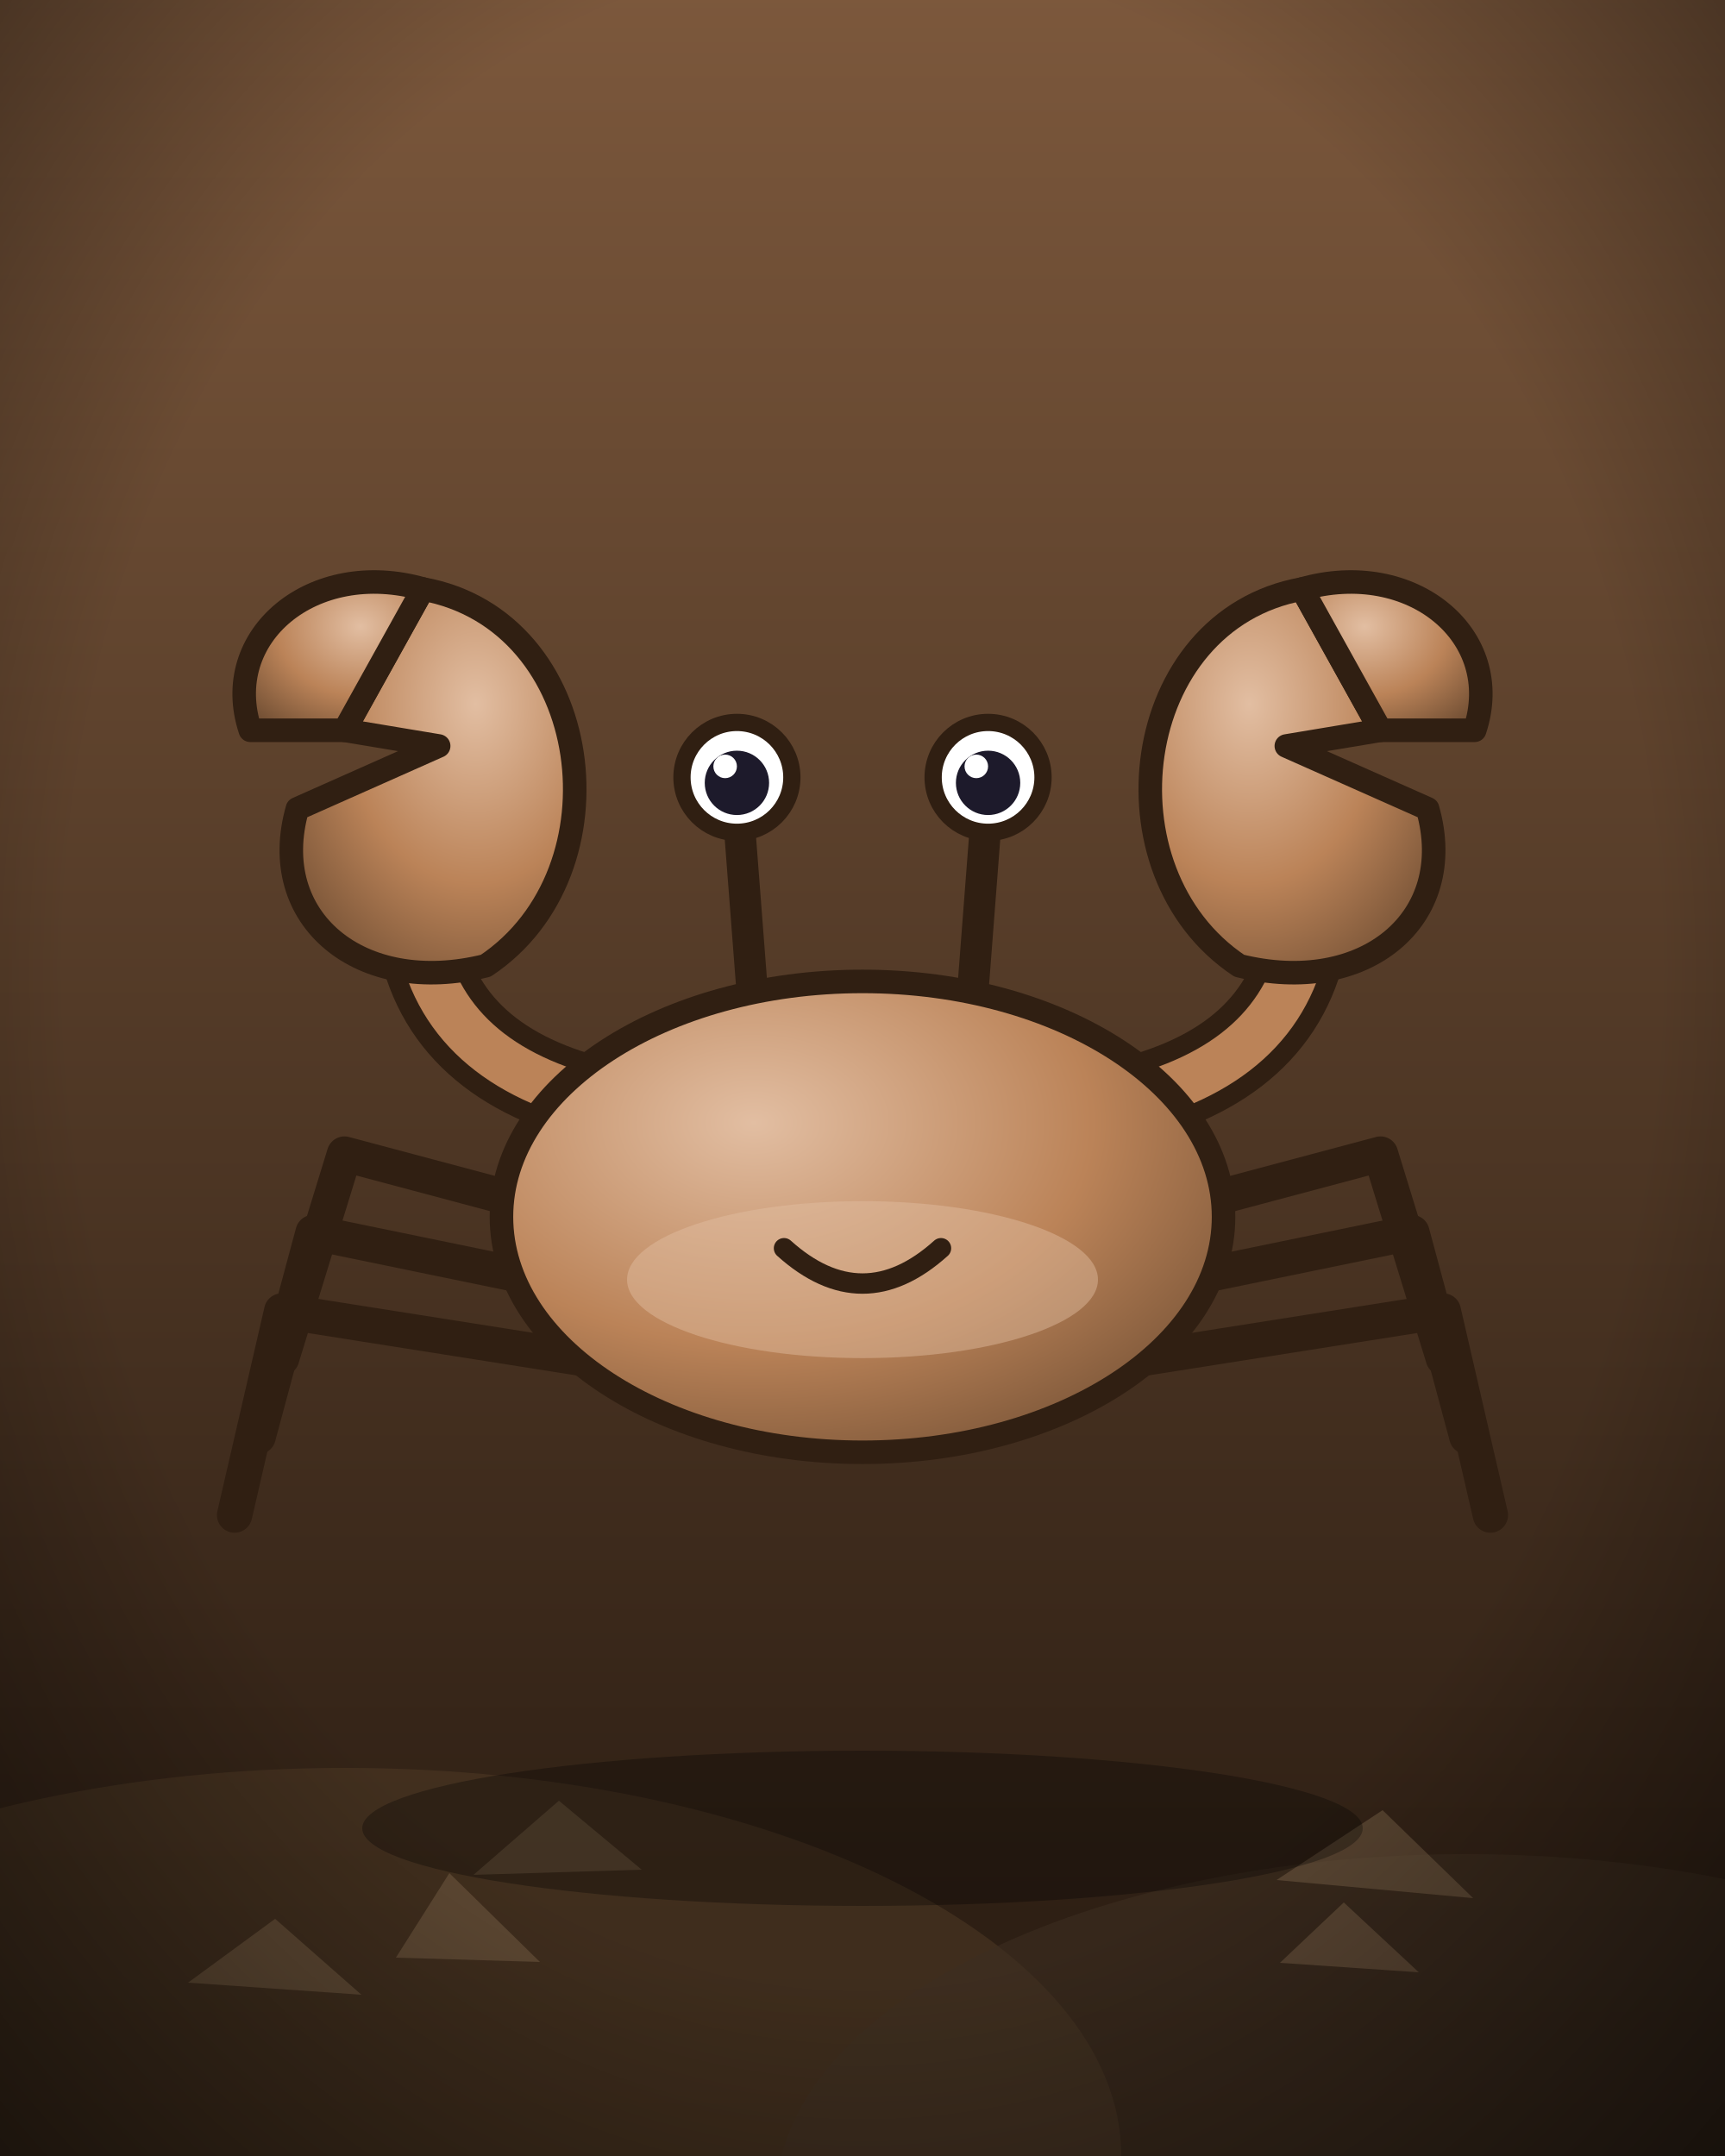
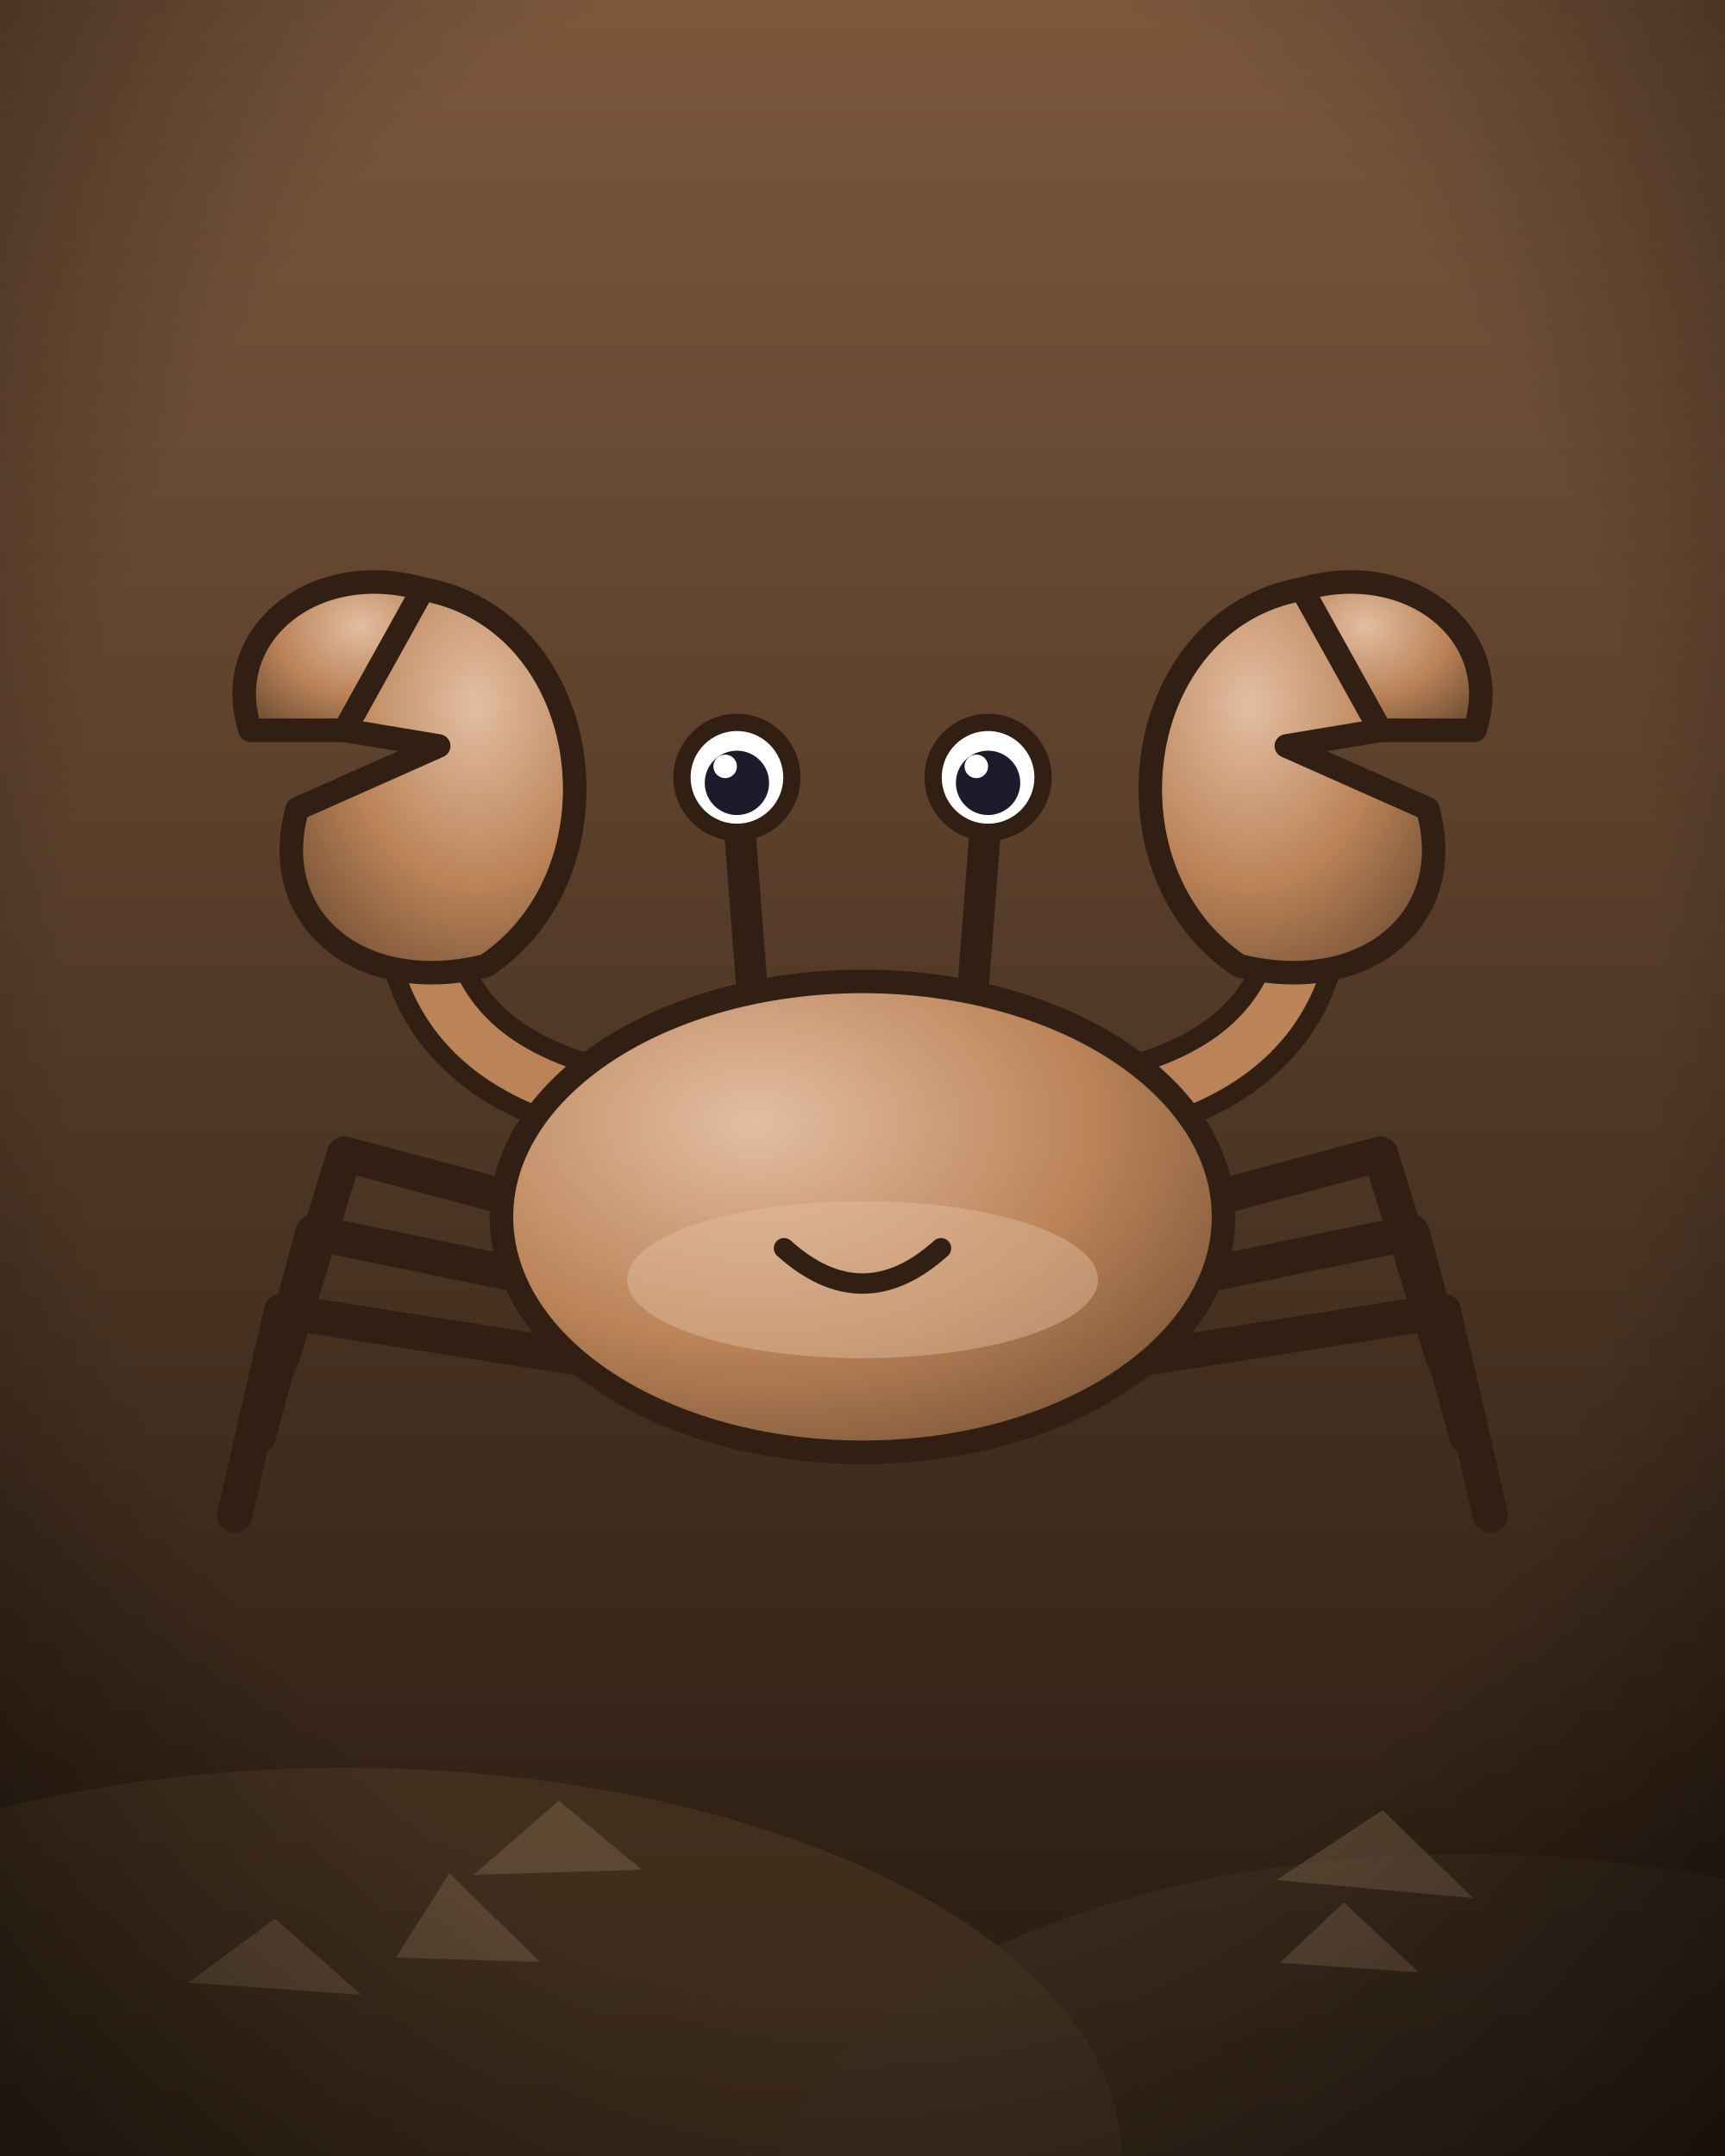
<svg xmlns="http://www.w3.org/2000/svg" viewBox="0 0 200 250" width="200" height="250">
  <defs>
    <linearGradient id="bg" x1="0" y1="0" x2="0" y2="1">
      <stop offset="0" stop-color="hsla(26,35%,36%,1)" />
      <stop offset="1" stop-color="hsla(26,40%,10%,1)" />
    </linearGradient>
    <radialGradient id="gm" cx=".35" cy=".3" r=".85">
      <stop offset="0" stop-color="hsla(26,52%,76%,1)" />
      <stop offset=".55" stop-color="hsla(26,42%,54%,1)" />
      <stop offset="1" stop-color="hsla(26,37%,32%,1)" />
    </radialGradient>
    <radialGradient id="ga" cx=".35" cy=".3" r=".85">
      <stop offset="0" stop-color="hsla(176,80%,76%,1)" />
      <stop offset=".6" stop-color="hsla(176,72%,58%,1)" />
      <stop offset="1" stop-color="hsla(176,60%,32%,1)" />
    </radialGradient>
    <linearGradient id="met" x1="0" y1="0" x2="0" y2="1">
      <stop offset="0" stop-color="#e3e8ef" />
      <stop offset=".5" stop-color="#9aa3b3" />
      <stop offset="1" stop-color="#5a6272" />
    </linearGradient>
    <radialGradient id="glow">
      <stop offset="0" stop-color="#fff" stop-opacity=".95" />
      <stop offset=".35" stop-color="hsla(26,95%,70%,1)" stop-opacity=".55" />
      <stop offset="1" stop-color="hsla(26,95%,70%,1)" stop-opacity="0" />
    </radialGradient>
    <radialGradient id="vig" cx=".5" cy=".45" r=".75">
      <stop offset=".62" stop-color="#000" stop-opacity="0" />
      <stop offset="1" stop-color="#000" stop-opacity=".55" />
    </radialGradient>
  </defs>
  <rect width="200" height="250" fill="url(#bg)" />
  <ellipse cx="40" cy="250" rx="90" ry="45" fill="hsla(30,35%,22%,.6)" />
  <ellipse cx="170" cy="255" rx="80" ry="40" fill="hsla(30,30%,18%,.6)" />
  <path d="M148,218 l12.3,-8.1 l10.5,10.2 Z" fill="hsla(30,25%,40%,.45)" />
  <path d="M21.8,229.9 l10.1,-7.4 l10,8.8 Z" fill="hsla(30,25%,40%,.45)" />
  <path d="M54.9,217.4 l9.9,-8.6 l9.6,8 Z" fill="hsla(30,25%,40%,.45)" />
  <path d="M45.9,227 l6.2,-9.8 l10.5,10.3 Z" fill="hsla(30,25%,40%,.45)" />
  <path d="M148.4,227.6 l7.4,-7 l8.7,8.1 Z" fill="hsla(30,25%,40%,.45)" />
-   <ellipse cx="100" cy="212" rx="58" ry="9" fill="#000" opacity=".3" />
  <g transform="translate(100 132) scale(0.91)">
    <polyline points="-36,10 -66,2 -74,28" fill="none" stroke="hsla(26,45%,13%,1)" stroke-width="4.5" stroke-linejoin="round" stroke-linecap="round" />
    <polyline points="36,10 66,2 74,28" fill="none" stroke="hsla(26,45%,13%,1)" stroke-width="4.5" stroke-linejoin="round" stroke-linecap="round" />
    <polyline points="-36,19 -70,12 -77,38" fill="none" stroke="hsla(26,45%,13%,1)" stroke-width="4.5" stroke-linejoin="round" stroke-linecap="round" />
    <polyline points="36,19 70,12 77,38" fill="none" stroke="hsla(26,45%,13%,1)" stroke-width="4.5" stroke-linejoin="round" stroke-linecap="round" />
    <polyline points="-36,28 -74,22 -80,48" fill="none" stroke="hsla(26,45%,13%,1)" stroke-width="4.5" stroke-linejoin="round" stroke-linecap="round" />
    <polyline points="36,28 74,22 80,48" fill="none" stroke="hsla(26,45%,13%,1)" stroke-width="4.5" stroke-linejoin="round" stroke-linecap="round" />
    <path d="M-30,-4 Q-52,-8 -56,-24" fill="none" stroke="hsla(26,45%,13%,1)" stroke-width="11" stroke-linecap="round" />
    <path d="M-30,-4 Q-52,-8 -56,-24" fill="none" stroke="hsla(26,42%,54%,1)" stroke-width="6" stroke-linecap="round" />
    <g transform="translate(-60,-40) scale(-1,1)">
      <path d="M-12,18 C-30,6 -26,-26 -4,-30 L6,-12 L-6,-10 L12,-2 C16,12 4,22 -12,18 Z" fill="url(#gm)" stroke="hsla(26,45%,13%,1)" stroke-width="3" stroke-linejoin="round" stroke-linecap="round" />
      <path d="M-4,-30 C10,-34 22,-24 18,-12 L6,-12 Z" fill="url(#gm)" stroke="hsla(26,45%,13%,1)" stroke-width="3" stroke-linejoin="round" stroke-linecap="round" />
    </g>
    <path d="M30,-4 Q52,-8 56,-24" fill="none" stroke="hsla(26,45%,13%,1)" stroke-width="11" stroke-linecap="round" />
    <path d="M30,-4 Q52,-8 56,-24" fill="none" stroke="hsla(26,42%,54%,1)" stroke-width="6" stroke-linecap="round" />
    <g transform="translate(60,-40) scale(1,1)">
      <path d="M-12,18 C-30,6 -26,-26 -4,-30 L6,-12 L-6,-10 L12,-2 C16,12 4,22 -12,18 Z" fill="url(#gm)" stroke="hsla(26,45%,13%,1)" stroke-width="3" stroke-linejoin="round" stroke-linecap="round" />
      <path d="M-4,-30 C10,-34 22,-24 18,-12 L6,-12 Z" fill="url(#gm)" stroke="hsla(26,45%,13%,1)" stroke-width="3" stroke-linejoin="round" stroke-linecap="round" />
    </g>
    <path d="M-14,-18 L-16,-44 M14,-18 L16,-44" stroke="hsla(26,45%,13%,1)" stroke-width="4" stroke-linejoin="round" stroke-linecap="round" />
    <ellipse cx="0" cy="10" rx="46" ry="30" fill="url(#gm)" stroke="hsla(26,45%,13%,1)" stroke-width="3" stroke-linejoin="round" stroke-linecap="round" />
    <circle cx="-16" cy="-46" r="7" fill="#fff" stroke="hsla(26,45%,13%,1)" stroke-width="2.2" stroke-linejoin="round" stroke-linecap="round" />
    <circle cx="-16" cy="-45.3" r="4.1" fill="#1d1a2b" />
    <circle cx="-17.5" cy="-47.4" r="1.5" fill="#fff" />
    <circle cx="16" cy="-46" r="7" fill="#fff" stroke="hsla(26,45%,13%,1)" stroke-width="2.2" stroke-linejoin="round" stroke-linecap="round" />
    <circle cx="16" cy="-45.3" r="4.1" fill="#1d1a2b" />
    <circle cx="14.5" cy="-47.4" r="1.5" fill="#fff" />
    <ellipse cx="0" cy="18" rx="30" ry="10" fill="hsla(26,52%,76%,1)" opacity=".45" />
    <path d="M-10,14 Q0,23 10,14" fill="none" stroke="hsla(26,45%,13%,1)" stroke-width="2.6" stroke-linejoin="round" stroke-linecap="round" />
  </g>
  <rect width="200" height="250" fill="url(#vig)" />
</svg>
